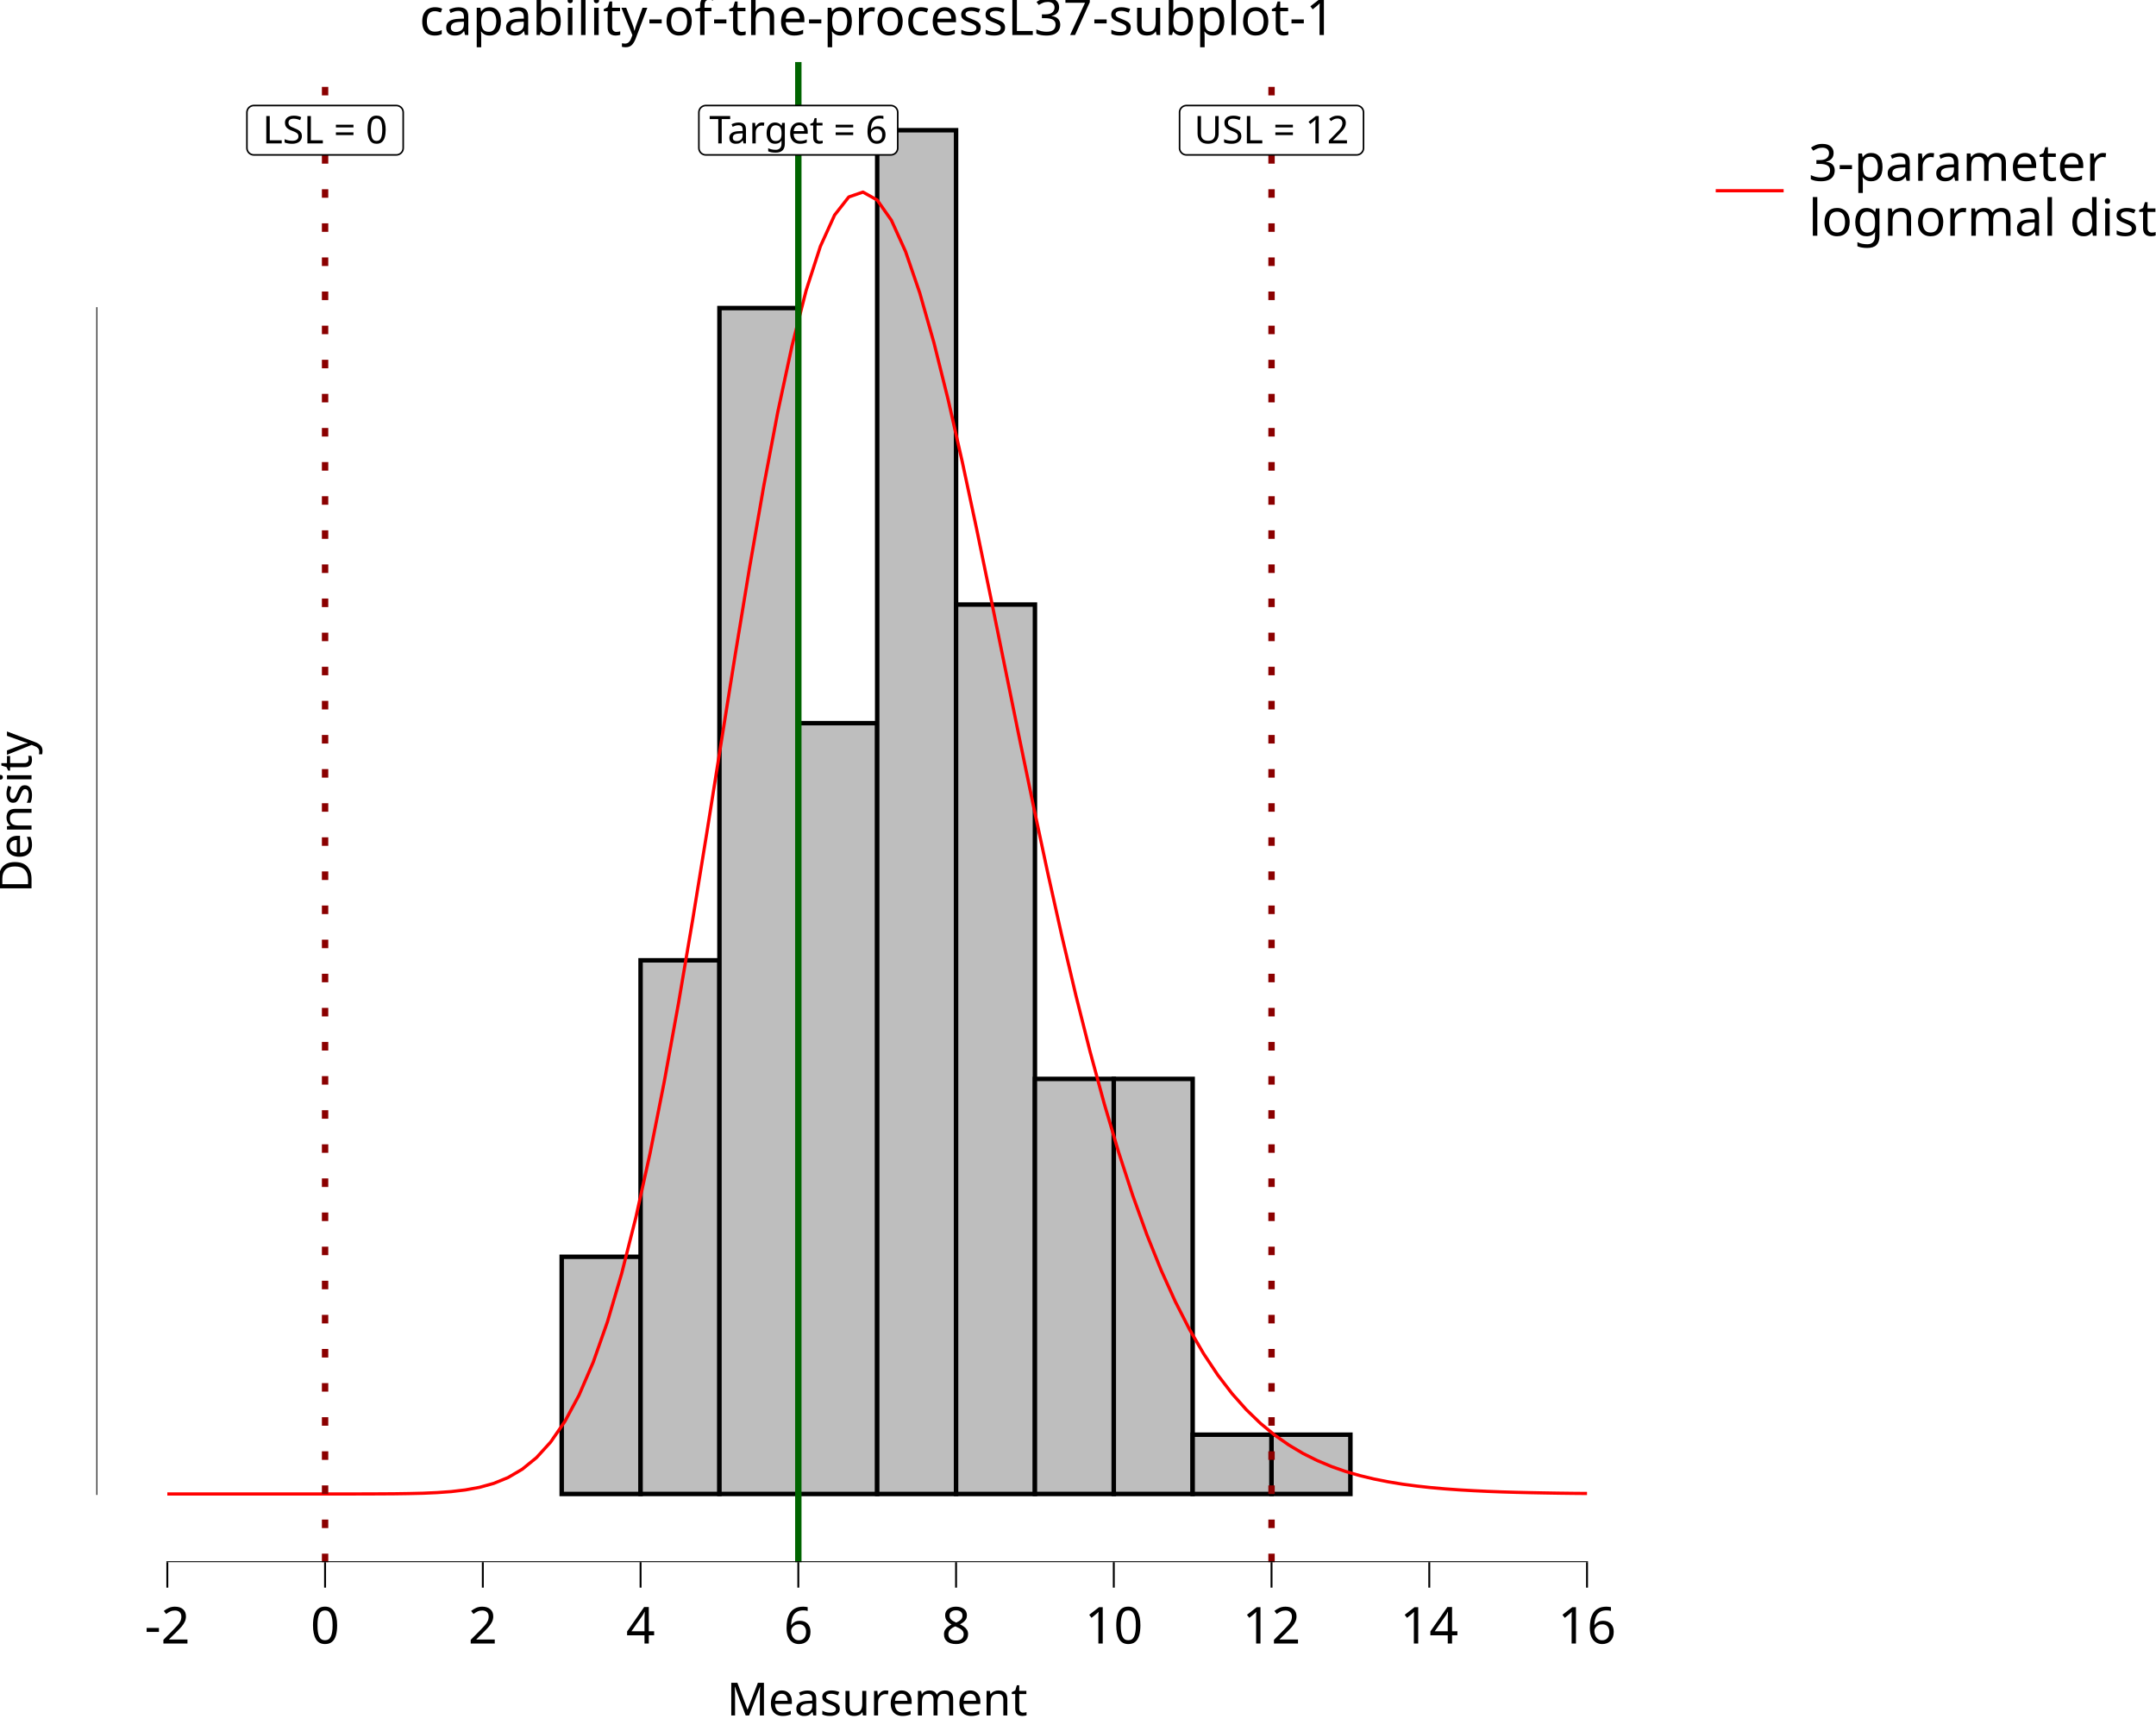
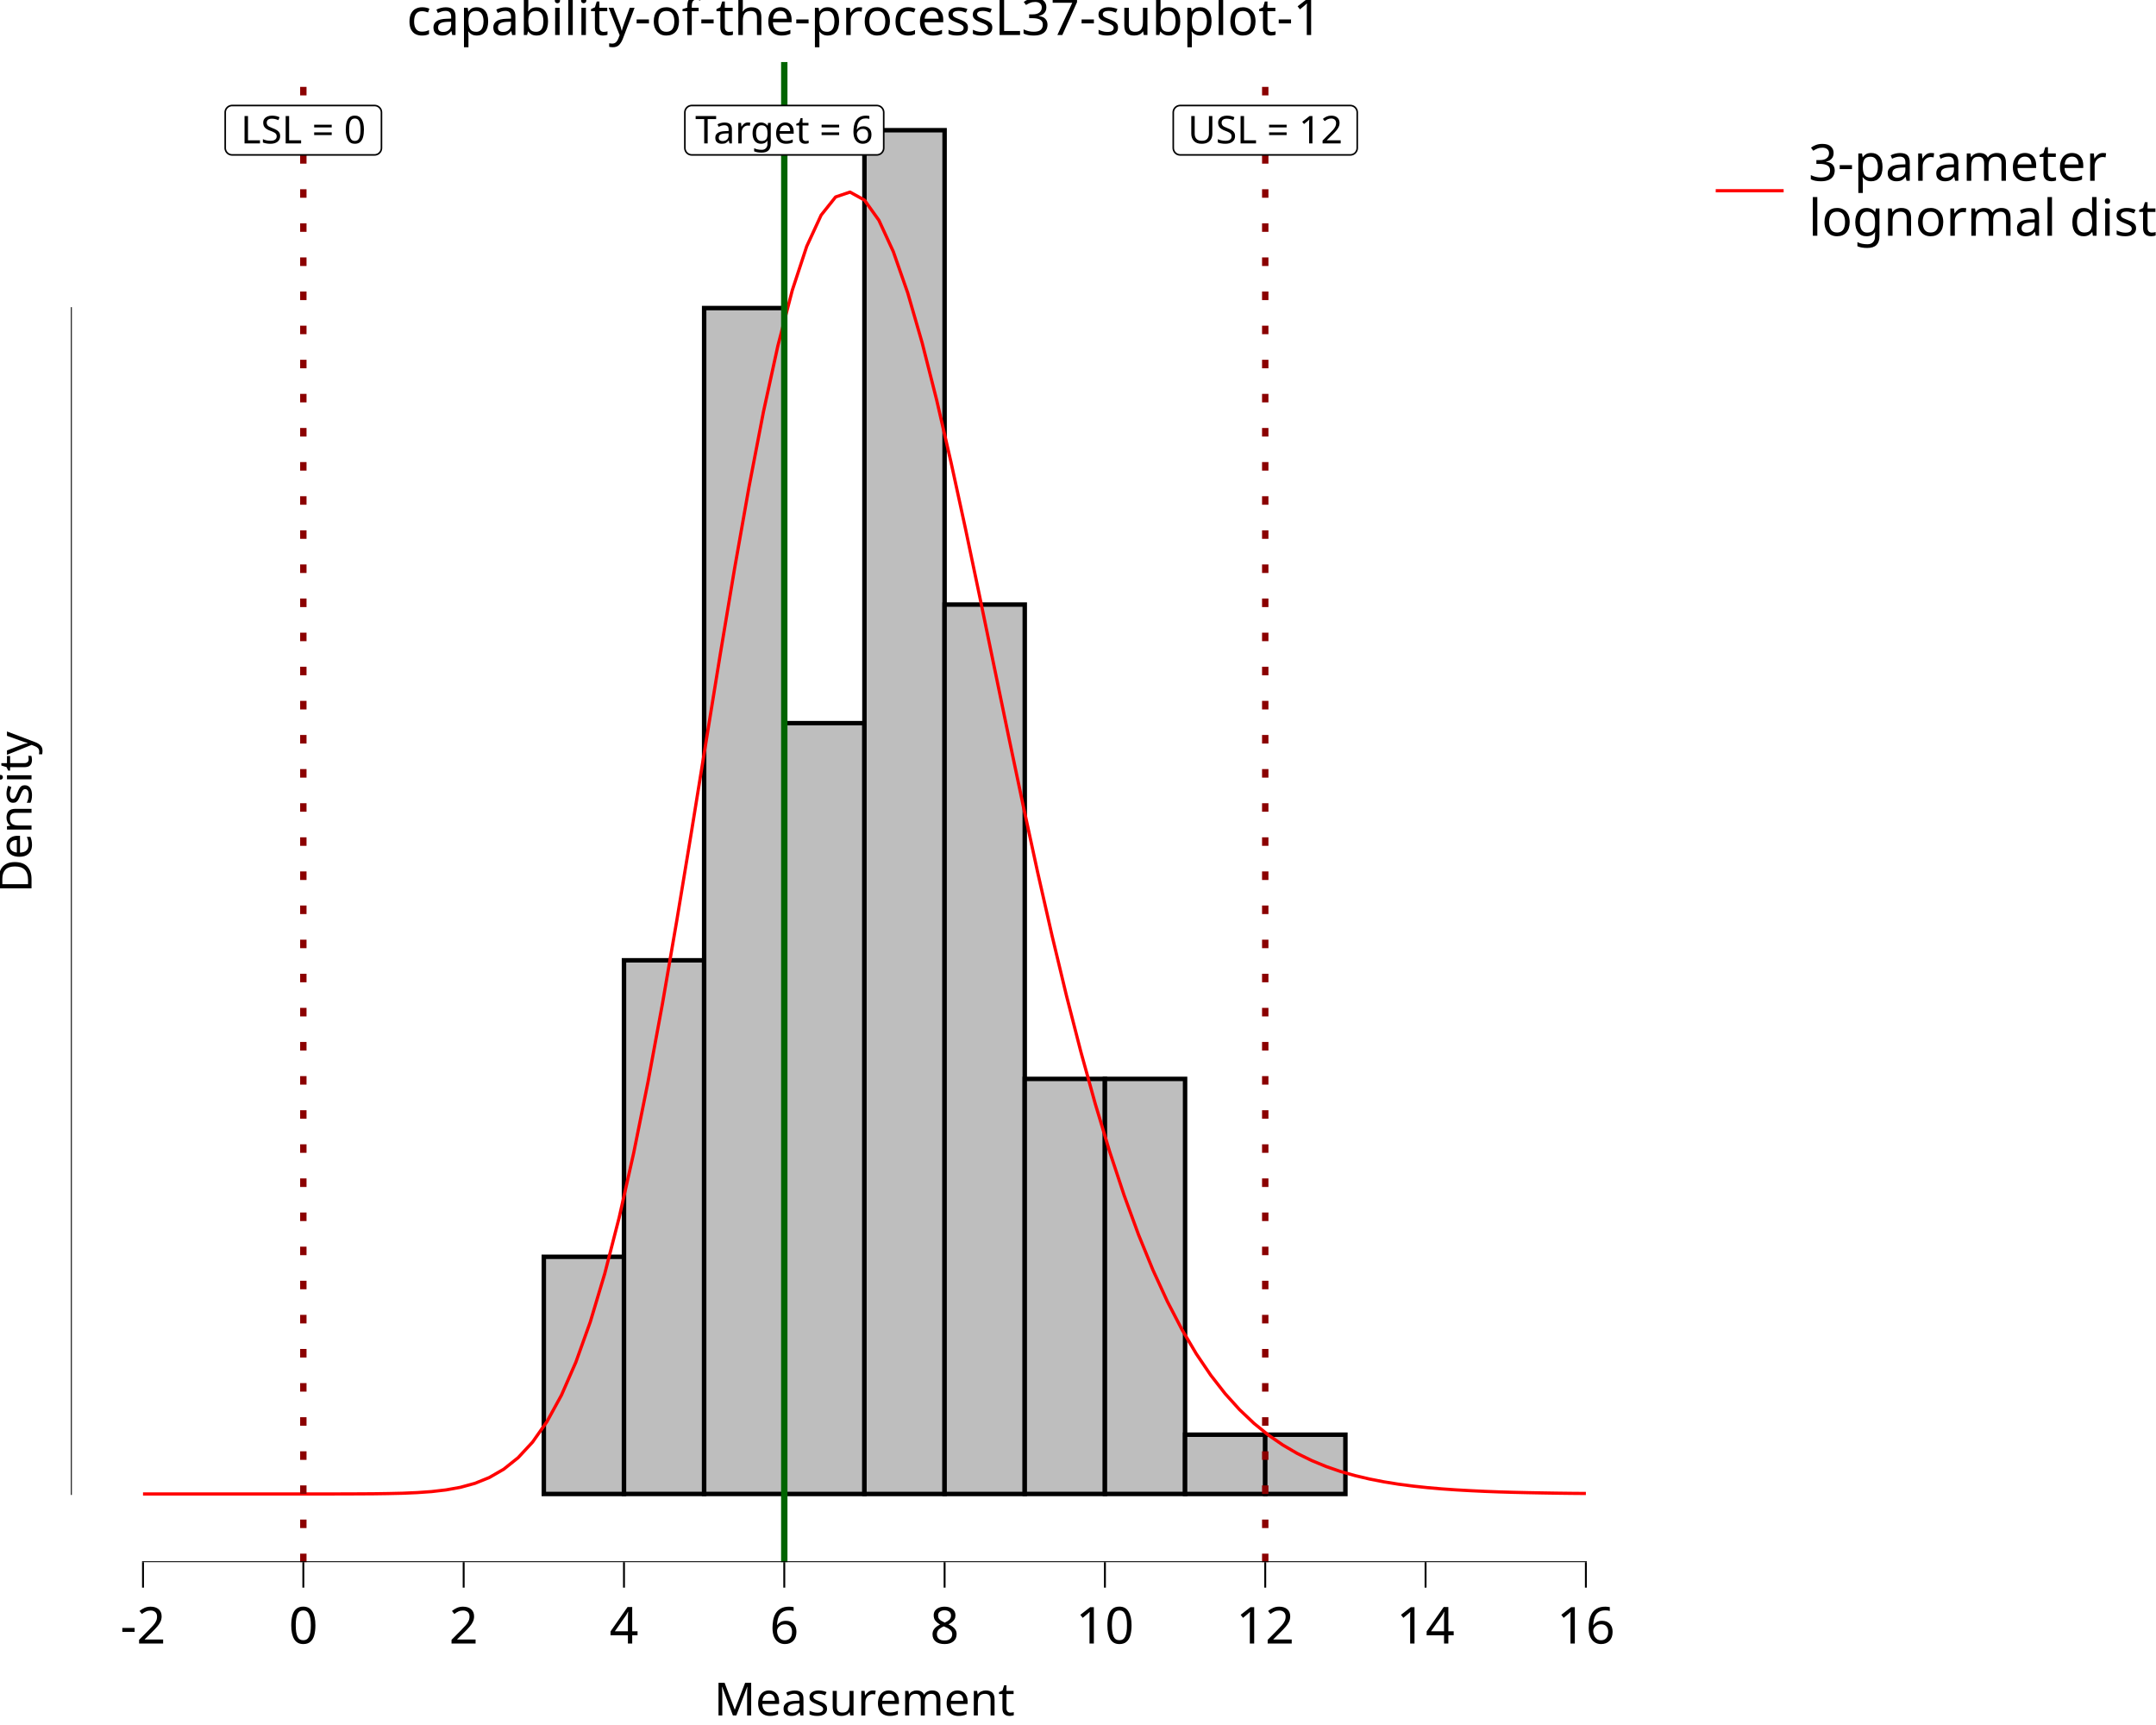
<svg xmlns="http://www.w3.org/2000/svg" class="svglite" data-engine-version="2.0" width="720.00pt" height="576.00pt" viewBox="0 0 720.00 576.00">
  <defs>
    <style type="text/css">
    .svglite line, .svglite polyline, .svglite polygon, .svglite path, .svglite rect, .svglite circle {
      fill: none;
      stroke: #000000;
      stroke-linecap: round;
      stroke-linejoin: round;
      stroke-miterlimit: 10.00;
    }
  </style>
  </defs>
  <rect width="100%" height="100%" style="stroke: none; fill: #FFFFFF;" />
  <defs>
    <clipPath id="cpMC4wMHw3MjAuMDB8MC4wMHw1NzYuMDA=">
      <rect x="0.00" y="0.00" width="720.00" height="576.00" />
    </clipPath>
  </defs>
  <g clip-path="url(#cpMC4wMHw3MjAuMDB8MC4wMHw1NzYuMDA=)">
    <rect x="0.00" y="0.00" width="720.00" height="576.00" style="stroke-width: 10.67; stroke: none;" />
  </g>
  <defs>
-     <clipPath id="cpMzIuMTd8NTUzLjcwfDIwLjcxfDUyMS42Mw==">
-       <rect x="32.17" y="20.71" width="521.53" height="500.92" />
+     <clipPath id="cpMjMuNjd8NTUzLjcwfDIwLjcxfDUyMS42Mw==">
+       <rect x="23.67" y="20.71" width="530.03" height="500.92" />
    </clipPath>
  </defs>
-   <g clip-path="url(#cpMzIuMTd8NTUzLjcwfDIwLjcxfDUyMS42Mw==)">
-     <rect x="32.17" y="20.71" width="521.53" height="500.92" style="stroke-width: 10.67; stroke: none;" />
-     <rect x="55.88" y="498.86" width="26.34" height="0.00" style="stroke-width: 1.49; stroke-linecap: butt; stroke-linejoin: miter; fill: #BEBEBE;" />
-     <rect x="82.22" y="498.86" width="26.34" height="0.00" style="stroke-width: 1.49; stroke-linecap: butt; stroke-linejoin: miter; fill: #BEBEBE;" />
-     <rect x="108.56" y="498.86" width="26.34" height="0.00" style="stroke-width: 1.49; stroke-linecap: butt; stroke-linejoin: miter; fill: #BEBEBE;" />
-     <rect x="134.90" y="498.86" width="26.34" height="0.00" style="stroke-width: 1.49; stroke-linecap: butt; stroke-linejoin: miter; fill: #BEBEBE;" />
-     <rect x="161.24" y="498.86" width="26.34" height="0.00" style="stroke-width: 1.49; stroke-linecap: butt; stroke-linejoin: miter; fill: #BEBEBE;" />
-     <rect x="187.58" y="419.66" width="26.34" height="79.20" style="stroke-width: 1.49; stroke-linecap: butt; stroke-linejoin: miter; fill: #BEBEBE;" />
-     <rect x="213.92" y="320.66" width="26.34" height="178.19" style="stroke-width: 1.49; stroke-linecap: butt; stroke-linejoin: miter; fill: #BEBEBE;" />
-     <rect x="240.26" y="102.87" width="26.34" height="395.98" style="stroke-width: 1.49; stroke-linecap: butt; stroke-linejoin: miter; fill: #BEBEBE;" />
-     <rect x="266.60" y="241.47" width="26.34" height="257.39" style="stroke-width: 1.49; stroke-linecap: butt; stroke-linejoin: miter; fill: #BEBEBE;" />
-     <rect x="292.94" y="43.48" width="26.34" height="455.38" style="stroke-width: 1.49; stroke-linecap: butt; stroke-linejoin: miter; fill: #BEBEBE;" />
-     <rect x="319.28" y="201.87" width="26.34" height="296.99" style="stroke-width: 1.49; stroke-linecap: butt; stroke-linejoin: miter; fill: #BEBEBE;" />
-     <rect x="345.61" y="360.26" width="26.34" height="138.59" style="stroke-width: 1.49; stroke-linecap: butt; stroke-linejoin: miter; fill: #BEBEBE;" />
-     <rect x="371.95" y="360.26" width="26.34" height="138.59" style="stroke-width: 1.49; stroke-linecap: butt; stroke-linejoin: miter; fill: #BEBEBE;" />
-     <rect x="398.29" y="479.06" width="26.34" height="19.80" style="stroke-width: 1.49; stroke-linecap: butt; stroke-linejoin: miter; fill: #BEBEBE;" />
-     <rect x="424.63" y="479.06" width="26.34" height="19.80" style="stroke-width: 1.49; stroke-linecap: butt; stroke-linejoin: miter; fill: #BEBEBE;" />
-     <rect x="450.97" y="498.86" width="26.34" height="0.00" style="stroke-width: 1.49; stroke-linecap: butt; stroke-linejoin: miter; fill: #BEBEBE;" />
-     <rect x="477.31" y="498.86" width="26.34" height="0.00" style="stroke-width: 1.49; stroke-linecap: butt; stroke-linejoin: miter; fill: #BEBEBE;" />
-     <rect x="503.65" y="498.86" width="26.34" height="0.00" style="stroke-width: 1.49; stroke-linecap: butt; stroke-linejoin: miter; fill: #BEBEBE;" />
-     <polyline points="55.88,498.86 60.62,498.86 65.36,498.86 70.10,498.86 74.84,498.86 79.58,498.86 84.32,498.86 89.07,498.86 93.81,498.86 98.55,498.86 103.29,498.86 108.03,498.86 112.77,498.85 117.51,498.85 122.25,498.84 127.00,498.82 131.74,498.79 136.48,498.72 141.22,498.61 145.96,498.40 150.70,498.06 155.44,497.50 160.18,496.63 164.92,495.31 169.67,493.37 174.41,490.59 179.15,486.73 183.89,481.52 188.63,474.66 193.37,465.86 198.11,454.85 202.85,441.39 207.59,425.31 212.34,406.55 217.08,385.14 221.82,361.24 226.56,335.13 231.30,307.24 236.04,278.10 240.78,248.34 245.52,218.66 250.27,189.81 255.01,162.54 259.75,137.54 264.49,115.48 269.23,96.91 273.97,82.25 278.71,71.82 283.45,65.77 288.19,64.14 292.94,66.80 297.68,73.54 302.42,84.01 307.16,97.82 311.90,114.48 316.64,133.49 321.38,154.33 326.12,176.49 330.86,199.47 335.61,222.81 340.35,246.10 345.09,268.98 349.83,291.16 354.57,312.37 359.31,332.44 364.05,351.22 368.79,368.63 373.53,384.62 378.28,399.18 383.02,412.33 387.76,424.13 392.50,434.63 397.24,443.91 401.98,452.07 406.72,459.19 411.46,465.37 416.21,470.71 420.95,475.29 425.69,479.20 430.43,482.52 435.17,485.34 439.91,487.70 444.65,489.69 449.39,491.35 454.13,492.72 458.88,493.86 463.62,494.80 468.36,495.58 473.10,496.21 477.84,496.73 482.58,497.15 487.32,497.49 492.06,497.76 496.80,497.99 501.55,498.17 506.29,498.31 511.03,498.42 515.77,498.51 520.51,498.59 525.25,498.65 529.99,498.69 " style="stroke-width: 1.07; stroke: #FF0000; stroke-linecap: butt;" />
-     <line x1="266.60" y1="521.63" x2="266.60" y2="20.71" style="stroke-width: 2.13; stroke: #006400; stroke-linecap: butt;" />
-     <line x1="108.56" y1="521.63" x2="108.56" y2="20.71" style="stroke-width: 2.13; stroke: #8B0000; stroke-dasharray: 2.85,8.54; stroke-linecap: butt;" />
-     <line x1="424.63" y1="521.63" x2="424.63" y2="20.71" style="stroke-width: 2.13; stroke: #8B0000; stroke-dasharray: 2.85,8.54; stroke-linecap: butt;" />
-     <polygon points="235.70,51.72 297.49,51.72 297.40,51.72 297.77,51.71 298.13,51.63 298.48,51.50 298.80,51.32 299.09,51.08 299.34,50.80 299.53,50.49 299.68,50.15 299.77,49.79 299.80,49.42 299.80,49.42 299.80,37.53 299.80,37.53 299.77,37.17 299.68,36.80 299.53,36.46 299.34,36.15 299.09,35.87 298.80,35.64 298.48,35.45 298.13,35.32 297.77,35.25 297.49,35.23 235.70,35.23 235.98,35.25 235.60,35.23 235.24,35.28 234.88,35.38 234.55,35.54 234.24,35.75 233.97,36.01 233.75,36.30 233.58,36.63 233.46,36.98 233.40,37.35 233.39,37.53 233.39,49.42 233.40,49.23 233.40,49.60 233.46,49.97 233.58,50.32 233.75,50.65 233.97,50.95 234.24,51.20 234.55,51.42 234.88,51.57 235.24,51.68 235.60,51.72 " style="stroke-width: 0.53; fill: #FFFFFF;" />
-     <text x="266.60" y="47.88" text-anchor="middle" style="font-size: 12.80px; font-family: sans;" textLength="58.72px" lengthAdjust="spacingAndGlyphs">Target = 6</text>
-     <polygon points="84.77,51.72 132.35,51.72 132.25,51.72 132.62,51.71 132.99,51.63 133.33,51.50 133.65,51.32 133.94,51.08 134.19,50.80 134.39,50.49 134.53,50.15 134.62,49.79 134.65,49.42 134.65,49.42 134.65,37.53 134.65,37.53 134.62,37.17 134.53,36.80 134.39,36.46 134.19,36.15 133.94,35.87 133.65,35.64 133.33,35.45 132.99,35.32 132.62,35.25 132.35,35.23 84.77,35.23 85.05,35.25 84.68,35.23 84.31,35.28 83.95,35.38 83.62,35.54 83.31,35.75 83.04,36.01 82.82,36.30 82.65,36.63 82.53,36.98 82.47,37.35 82.46,37.53 82.46,49.42 82.47,49.23 82.47,49.60 82.53,49.97 82.65,50.32 82.82,50.65 83.04,50.95 83.31,51.20 83.62,51.42 83.95,51.57 84.31,51.68 84.68,51.72 " style="stroke-width: 0.53; fill: #FFFFFF;" />
-     <text x="108.56" y="47.88" text-anchor="middle" style="font-size: 12.80px; font-family: sans;" textLength="44.50px" lengthAdjust="spacingAndGlyphs">LSL = 0</text>
-     <polygon points="396.22,51.72 453.05,51.72 452.95,51.72 453.32,51.71 453.69,51.63 454.03,51.50 454.36,51.32 454.64,51.08 454.89,50.80 455.09,50.49 455.23,50.15 455.32,49.79 455.35,49.42 455.35,49.42 455.35,37.53 455.35,37.53 455.32,37.17 455.23,36.80 455.09,36.46 454.89,36.15 454.64,35.87 454.36,35.64 454.03,35.45 453.69,35.32 453.32,35.25 453.05,35.23 396.22,35.23 396.50,35.25 396.13,35.23 395.76,35.28 395.40,35.38 395.07,35.54 394.76,35.75 394.50,36.01 394.27,36.30 394.10,36.63 393.98,36.98 393.92,37.35 393.92,37.53 393.92,49.42 393.92,49.23 393.92,49.60 393.98,49.97 394.10,50.32 394.27,50.65 394.50,50.95 394.76,51.20 395.07,51.42 395.40,51.57 395.76,51.68 396.13,51.72 " style="stroke-width: 0.53; fill: #FFFFFF;" />
-     <text x="424.63" y="47.88" text-anchor="middle" style="font-size: 12.80px; font-family: sans;" textLength="53.75px" lengthAdjust="spacingAndGlyphs">USL = 12</text>
-     <line x1="55.56" y1="521.63" x2="530.31" y2="521.63" style="stroke-width: 0.64; stroke-linecap: butt;" />
-     <line x1="32.17" y1="499.18" x2="32.17" y2="102.56" style="stroke-width: 0.64; stroke-linecap: butt;" />
-     <rect x="32.17" y="20.71" width="521.53" height="500.92" style="stroke-width: 0.00; stroke: none;" />
+   <g clip-path="url(#cpMjMuNjd8NTUzLjcwfDIwLjcxfDUyMS42Mw==)">
+     <rect x="23.67" y="20.71" width="530.03" height="500.92" style="stroke-width: 10.67; stroke: none;" />
+     <rect x="47.76" y="498.86" width="26.77" height="0.00" style="stroke-width: 1.49; stroke-linecap: butt; stroke-linejoin: miter; fill: #BEBEBE;" />
+     <rect x="74.53" y="498.86" width="26.77" height="0.00" style="stroke-width: 1.49; stroke-linecap: butt; stroke-linejoin: miter; fill: #BEBEBE;" />
+     <rect x="101.30" y="498.86" width="26.77" height="0.00" style="stroke-width: 1.49; stroke-linecap: butt; stroke-linejoin: miter; fill: #BEBEBE;" />
+     <rect x="128.07" y="498.86" width="26.77" height="0.00" style="stroke-width: 1.49; stroke-linecap: butt; stroke-linejoin: miter; fill: #BEBEBE;" />
+     <rect x="154.84" y="498.86" width="26.77" height="0.00" style="stroke-width: 1.49; stroke-linecap: butt; stroke-linejoin: miter; fill: #BEBEBE;" />
+     <rect x="181.61" y="419.66" width="26.77" height="79.20" style="stroke-width: 1.49; stroke-linecap: butt; stroke-linejoin: miter; fill: #BEBEBE;" />
+     <rect x="208.38" y="320.66" width="26.77" height="178.19" style="stroke-width: 1.49; stroke-linecap: butt; stroke-linejoin: miter; fill: #BEBEBE;" />
+     <rect x="235.15" y="102.87" width="26.77" height="395.98" style="stroke-width: 1.49; stroke-linecap: butt; stroke-linejoin: miter; fill: #BEBEBE;" />
+     <rect x="261.91" y="241.47" width="26.77" height="257.39" style="stroke-width: 1.49; stroke-linecap: butt; stroke-linejoin: miter; fill: #BEBEBE;" />
+     <rect x="288.68" y="43.48" width="26.77" height="455.38" style="stroke-width: 1.49; stroke-linecap: butt; stroke-linejoin: miter; fill: #BEBEBE;" />
+     <rect x="315.45" y="201.87" width="26.77" height="296.99" style="stroke-width: 1.49; stroke-linecap: butt; stroke-linejoin: miter; fill: #BEBEBE;" />
+     <rect x="342.22" y="360.26" width="26.77" height="138.59" style="stroke-width: 1.49; stroke-linecap: butt; stroke-linejoin: miter; fill: #BEBEBE;" />
+     <rect x="368.99" y="360.26" width="26.77" height="138.59" style="stroke-width: 1.49; stroke-linecap: butt; stroke-linejoin: miter; fill: #BEBEBE;" />
+     <rect x="395.76" y="479.06" width="26.77" height="19.80" style="stroke-width: 1.49; stroke-linecap: butt; stroke-linejoin: miter; fill: #BEBEBE;" />
+     <rect x="422.53" y="479.06" width="26.77" height="19.80" style="stroke-width: 1.49; stroke-linecap: butt; stroke-linejoin: miter; fill: #BEBEBE;" />
+     <rect x="449.30" y="498.86" width="26.77" height="0.00" style="stroke-width: 1.49; stroke-linecap: butt; stroke-linejoin: miter; fill: #BEBEBE;" />
+     <rect x="476.07" y="498.86" width="26.77" height="0.00" style="stroke-width: 1.49; stroke-linecap: butt; stroke-linejoin: miter; fill: #BEBEBE;" />
+     <rect x="502.84" y="498.86" width="26.77" height="0.00" style="stroke-width: 1.49; stroke-linecap: butt; stroke-linejoin: miter; fill: #BEBEBE;" />
+     <polyline points="47.76,498.86 52.58,498.86 57.40,498.86 62.22,498.86 67.03,498.86 71.85,498.86 76.67,498.86 81.49,498.86 86.31,498.86 91.13,498.86 95.95,498.86 100.76,498.86 105.58,498.85 110.40,498.85 115.22,498.84 120.04,498.82 124.86,498.79 129.67,498.72 134.49,498.61 139.31,498.40 144.13,498.06 148.95,497.50 153.77,496.63 158.59,495.31 163.40,493.37 168.22,490.59 173.04,486.73 177.86,481.52 182.68,474.66 187.50,465.86 192.31,454.85 197.13,441.39 201.95,425.31 206.77,406.55 211.59,385.14 216.41,361.24 221.23,335.13 226.04,307.24 230.86,278.10 235.68,248.34 240.50,218.66 245.32,189.81 250.14,162.54 254.95,137.54 259.77,115.48 264.59,96.91 269.41,82.25 274.23,71.82 279.05,65.77 283.86,64.14 288.68,66.80 293.50,73.54 298.32,84.01 303.14,97.82 307.96,114.48 312.78,133.49 317.59,154.33 322.41,176.49 327.23,199.47 332.05,222.81 336.87,246.10 341.69,268.98 346.50,291.16 351.32,312.37 356.14,332.44 360.96,351.22 365.78,368.63 370.60,384.62 375.42,399.18 380.23,412.33 385.05,424.13 389.87,434.63 394.69,443.91 399.51,452.07 404.33,459.19 409.14,465.37 413.96,470.71 418.78,475.29 423.60,479.20 428.42,482.52 433.24,485.34 438.06,487.70 442.87,489.69 447.69,491.35 452.51,492.72 457.33,493.86 462.15,494.80 466.97,495.58 471.78,496.21 476.60,496.73 481.42,497.15 486.24,497.49 491.06,497.76 495.88,497.99 500.70,498.17 505.51,498.31 510.33,498.42 515.15,498.51 519.97,498.59 524.79,498.65 529.61,498.69 " style="stroke-width: 1.07; stroke: #FF0000; stroke-linecap: butt;" />
+     <line x1="261.91" y1="521.63" x2="261.91" y2="20.71" style="stroke-width: 2.13; stroke: #006400; stroke-linecap: butt;" />
+     <line x1="101.30" y1="521.63" x2="101.30" y2="20.71" style="stroke-width: 2.13; stroke: #8B0000; stroke-dasharray: 2.85,8.54; stroke-linecap: butt;" />
+     <line x1="422.53" y1="521.63" x2="422.53" y2="20.71" style="stroke-width: 2.13; stroke: #8B0000; stroke-dasharray: 2.85,8.54; stroke-linecap: butt;" />
+     <polygon points="231.02,51.72 292.81,51.72 292.72,51.72 293.09,51.71 293.45,51.63 293.80,51.50 294.12,51.32 294.41,51.08 294.65,50.80 294.85,50.49 295.00,50.15 295.09,49.79 295.12,49.42 295.12,49.42 295.12,37.53 295.12,37.53 295.09,37.17 295.00,36.80 294.85,36.46 294.65,36.15 294.41,35.87 294.12,35.64 293.80,35.45 293.45,35.32 293.09,35.25 292.81,35.23 231.02,35.23 231.29,35.25 230.92,35.23 230.56,35.28 230.20,35.38 229.86,35.54 229.56,35.75 229.29,36.01 229.07,36.30 228.90,36.63 228.78,36.98 228.72,37.35 228.71,37.53 228.71,49.42 228.72,49.23 228.72,49.60 228.78,49.97 228.90,50.32 229.07,50.65 229.29,50.95 229.56,51.20 229.86,51.42 230.20,51.57 230.56,51.68 230.92,51.72 " style="stroke-width: 0.53; fill: #FFFFFF;" />
+     <text x="261.91" y="47.88" text-anchor="middle" style="font-size: 12.80px; font-family: sans;" textLength="58.72px" lengthAdjust="spacingAndGlyphs">Target = 6</text>
+     <polygon points="77.51,51.72 125.09,51.72 124.99,51.72 125.36,51.71 125.73,51.63 126.08,51.50 126.40,51.32 126.68,51.08 126.93,50.80 127.13,50.49 127.27,50.15 127.36,49.79 127.39,49.42 127.39,49.42 127.39,37.53 127.39,37.53 127.36,37.17 127.27,36.80 127.13,36.46 126.93,36.15 126.68,35.87 126.40,35.64 126.08,35.45 125.73,35.32 125.36,35.25 125.09,35.23 77.51,35.23 77.79,35.25 77.42,35.23 77.05,35.28 76.69,35.38 76.36,35.54 76.05,35.75 75.79,36.01 75.56,36.30 75.39,36.63 75.27,36.98 75.21,37.35 75.21,37.53 75.21,49.42 75.21,49.23 75.21,49.60 75.27,49.97 75.39,50.32 75.56,50.65 75.79,50.95 76.05,51.20 76.36,51.42 76.69,51.57 77.05,51.68 77.42,51.72 " style="stroke-width: 0.53; fill: #FFFFFF;" />
+     <text x="101.30" y="47.88" text-anchor="middle" style="font-size: 12.80px; font-family: sans;" textLength="44.50px" lengthAdjust="spacingAndGlyphs">LSL = 0</text>
+     <polygon points="394.12,51.72 450.94,51.72 450.85,51.72 451.22,51.71 451.58,51.63 451.93,51.50 452.25,51.32 452.54,51.08 452.78,50.80 452.98,50.49 453.13,50.15 453.22,49.79 453.25,49.42 453.25,49.42 453.25,37.53 453.25,37.53 453.22,37.17 453.13,36.80 452.98,36.46 452.78,36.15 452.54,35.87 452.25,35.64 451.93,35.45 451.58,35.32 451.22,35.25 450.94,35.23 394.12,35.23 394.39,35.25 394.02,35.23 393.66,35.28 393.30,35.38 392.96,35.54 392.66,35.75 392.39,36.01 392.17,36.30 392.00,36.63 391.88,36.98 391.82,37.35 391.81,37.53 391.81,49.42 391.82,49.23 391.82,49.60 391.88,49.97 392.00,50.32 392.17,50.65 392.39,50.95 392.66,51.20 392.96,51.42 393.30,51.57 393.66,51.68 394.02,51.72 " style="stroke-width: 0.53; fill: #FFFFFF;" />
+     <text x="422.53" y="47.88" text-anchor="middle" style="font-size: 12.80px; font-family: sans;" textLength="53.75px" lengthAdjust="spacingAndGlyphs">USL = 12</text>
+     <line x1="47.44" y1="521.63" x2="529.93" y2="521.63" style="stroke-width: 0.64; stroke-linecap: butt;" />
+     <line x1="23.67" y1="499.18" x2="23.67" y2="102.56" style="stroke-width: 0.64; stroke-linecap: butt;" />
+     <rect x="23.67" y="20.71" width="530.03" height="500.92" style="stroke-width: 0.00; stroke: none;" />
  </g>
  <g clip-path="url(#cpMC4wMHw3MjAuMDB8MC4wMHw1NzYuMDA=)">
-     <polyline points="32.17,521.63 32.17,20.71 " style="stroke-width: 0.00; stroke: none; stroke-linecap: butt;" />
-     <polyline points="32.17,521.63 553.70,521.63 " style="stroke-width: 0.00; stroke: none; stroke-linecap: butt;" />
-     <polyline points="55.88,530.13 55.88,521.63 " style="stroke-width: 0.64; stroke-linecap: butt;" />
-     <polyline points="108.56,530.13 108.56,521.63 " style="stroke-width: 0.64; stroke-linecap: butt;" />
-     <polyline points="161.24,530.13 161.24,521.63 " style="stroke-width: 0.64; stroke-linecap: butt;" />
-     <polyline points="213.92,530.13 213.92,521.63 " style="stroke-width: 0.64; stroke-linecap: butt;" />
-     <polyline points="266.60,530.13 266.60,521.63 " style="stroke-width: 0.64; stroke-linecap: butt;" />
-     <polyline points="319.28,530.13 319.28,521.63 " style="stroke-width: 0.64; stroke-linecap: butt;" />
-     <polyline points="371.95,530.13 371.95,521.63 " style="stroke-width: 0.64; stroke-linecap: butt;" />
-     <polyline points="424.63,530.13 424.63,521.63 " style="stroke-width: 0.64; stroke-linecap: butt;" />
-     <polyline points="477.31,530.13 477.31,521.63 " style="stroke-width: 0.64; stroke-linecap: butt;" />
-     <polyline points="529.99,530.13 529.99,521.63 " style="stroke-width: 0.64; stroke-linecap: butt;" />
-     <text x="55.88" y="548.80" text-anchor="middle" style="font-size: 17.00px; font-family: sans;" textLength="15.12px" lengthAdjust="spacingAndGlyphs">-2</text>
-     <text x="108.56" y="548.80" text-anchor="middle" style="font-size: 17.00px; font-family: sans;" textLength="9.46px" lengthAdjust="spacingAndGlyphs">0</text>
-     <text x="161.24" y="548.80" text-anchor="middle" style="font-size: 17.00px; font-family: sans;" textLength="9.46px" lengthAdjust="spacingAndGlyphs">2</text>
-     <text x="213.92" y="548.80" text-anchor="middle" style="font-size: 17.00px; font-family: sans;" textLength="9.46px" lengthAdjust="spacingAndGlyphs">4</text>
-     <text x="266.60" y="548.80" text-anchor="middle" style="font-size: 17.00px; font-family: sans;" textLength="9.46px" lengthAdjust="spacingAndGlyphs">6</text>
-     <text x="319.28" y="548.80" text-anchor="middle" style="font-size: 17.00px; font-family: sans;" textLength="9.46px" lengthAdjust="spacingAndGlyphs">8</text>
-     <text x="371.95" y="548.80" text-anchor="middle" style="font-size: 17.00px; font-family: sans;" textLength="18.91px" lengthAdjust="spacingAndGlyphs">10</text>
-     <text x="424.63" y="548.80" text-anchor="middle" style="font-size: 17.00px; font-family: sans;" textLength="18.91px" lengthAdjust="spacingAndGlyphs">12</text>
-     <text x="477.31" y="548.80" text-anchor="middle" style="font-size: 17.00px; font-family: sans;" textLength="18.91px" lengthAdjust="spacingAndGlyphs">14</text>
-     <text x="529.99" y="548.80" text-anchor="middle" style="font-size: 17.00px; font-family: sans;" textLength="18.91px" lengthAdjust="spacingAndGlyphs">16</text>
-     <text x="292.94" y="572.82" text-anchor="middle" style="font-size: 15.30px; font-family: sans;" textLength="93.56px" lengthAdjust="spacingAndGlyphs">Measurement</text>
+     <polyline points="23.67,521.63 23.67,20.71 " style="stroke-width: 0.00; stroke: none; stroke-linecap: butt;" />
+     <polyline points="23.67,521.63 553.70,521.63 " style="stroke-width: 0.00; stroke: none; stroke-linecap: butt;" />
+     <polyline points="47.76,530.13 47.76,521.63 " style="stroke-width: 0.64; stroke-linecap: butt;" />
+     <polyline points="101.30,530.13 101.30,521.63 " style="stroke-width: 0.64; stroke-linecap: butt;" />
+     <polyline points="154.84,530.13 154.84,521.63 " style="stroke-width: 0.64; stroke-linecap: butt;" />
+     <polyline points="208.38,530.13 208.38,521.63 " style="stroke-width: 0.64; stroke-linecap: butt;" />
+     <polyline points="261.91,530.13 261.91,521.63 " style="stroke-width: 0.64; stroke-linecap: butt;" />
+     <polyline points="315.45,530.13 315.45,521.63 " style="stroke-width: 0.64; stroke-linecap: butt;" />
+     <polyline points="368.99,530.13 368.99,521.63 " style="stroke-width: 0.64; stroke-linecap: butt;" />
+     <polyline points="422.53,530.13 422.53,521.63 " style="stroke-width: 0.64; stroke-linecap: butt;" />
+     <polyline points="476.07,530.13 476.07,521.63 " style="stroke-width: 0.64; stroke-linecap: butt;" />
+     <polyline points="529.61,530.13 529.61,521.63 " style="stroke-width: 0.64; stroke-linecap: butt;" />
+     <text x="47.76" y="548.80" text-anchor="middle" style="font-size: 17.00px; font-family: sans;" textLength="15.12px" lengthAdjust="spacingAndGlyphs">-2</text>
+     <text x="101.30" y="548.80" text-anchor="middle" style="font-size: 17.00px; font-family: sans;" textLength="9.46px" lengthAdjust="spacingAndGlyphs">0</text>
+     <text x="154.84" y="548.80" text-anchor="middle" style="font-size: 17.00px; font-family: sans;" textLength="9.46px" lengthAdjust="spacingAndGlyphs">2</text>
+     <text x="208.38" y="548.80" text-anchor="middle" style="font-size: 17.00px; font-family: sans;" textLength="9.46px" lengthAdjust="spacingAndGlyphs">4</text>
+     <text x="261.91" y="548.80" text-anchor="middle" style="font-size: 17.00px; font-family: sans;" textLength="9.46px" lengthAdjust="spacingAndGlyphs">6</text>
+     <text x="315.45" y="548.80" text-anchor="middle" style="font-size: 17.00px; font-family: sans;" textLength="9.46px" lengthAdjust="spacingAndGlyphs">8</text>
+     <text x="368.99" y="548.80" text-anchor="middle" style="font-size: 17.00px; font-family: sans;" textLength="18.91px" lengthAdjust="spacingAndGlyphs">10</text>
+     <text x="422.53" y="548.80" text-anchor="middle" style="font-size: 17.00px; font-family: sans;" textLength="18.91px" lengthAdjust="spacingAndGlyphs">12</text>
+     <text x="476.07" y="548.80" text-anchor="middle" style="font-size: 17.00px; font-family: sans;" textLength="18.91px" lengthAdjust="spacingAndGlyphs">14</text>
+     <text x="529.61" y="548.80" text-anchor="middle" style="font-size: 17.00px; font-family: sans;" textLength="18.91px" lengthAdjust="spacingAndGlyphs">16</text>
+     <text x="288.68" y="572.82" text-anchor="middle" style="font-size: 15.30px; font-family: sans;" textLength="93.56px" lengthAdjust="spacingAndGlyphs">Measurement</text>
    <text transform="translate(10.53,271.17) rotate(-90)" text-anchor="middle" style="font-size: 15.30px; font-family: sans;" textLength="51.03px" lengthAdjust="spacingAndGlyphs">Density</text>
    <rect x="564.66" y="20.71" width="155.34" height="65.26" style="stroke-width: 0.75; stroke: none;" />
    <rect x="564.66" y="20.71" width="155.34" height="65.26" style="stroke-width: 10.67; stroke: none;" />
    <rect x="570.14" y="46.90" width="28.35" height="33.59" style="stroke-width: 10.67; stroke: none;" />
    <line x1="572.97" y1="63.69" x2="595.65" y2="63.69" style="stroke-width: 1.07; stroke: #FF0000; stroke-linecap: butt;" />
    <text x="603.96" y="60.36" style="font-size: 17.00px; font-family: sans;" textLength="92.61px" lengthAdjust="spacingAndGlyphs">3-parameter</text>
    <text x="603.96" y="78.72" style="font-size: 17.00px; font-family: sans;" textLength="110.56px" lengthAdjust="spacingAndGlyphs">lognormal dist.</text>
-     <text x="292.94" y="11.70" text-anchor="middle" style="font-size: 17.00px; font-family: sans;" textLength="289.19px" lengthAdjust="spacingAndGlyphs">capability-of-the-processL37-subplot-1</text>
+     <text x="288.68" y="11.70" text-anchor="middle" style="font-size: 17.00px; font-family: sans;" textLength="289.19px" lengthAdjust="spacingAndGlyphs">capability-of-the-processL37-subplot-1</text>
  </g>
</svg>
